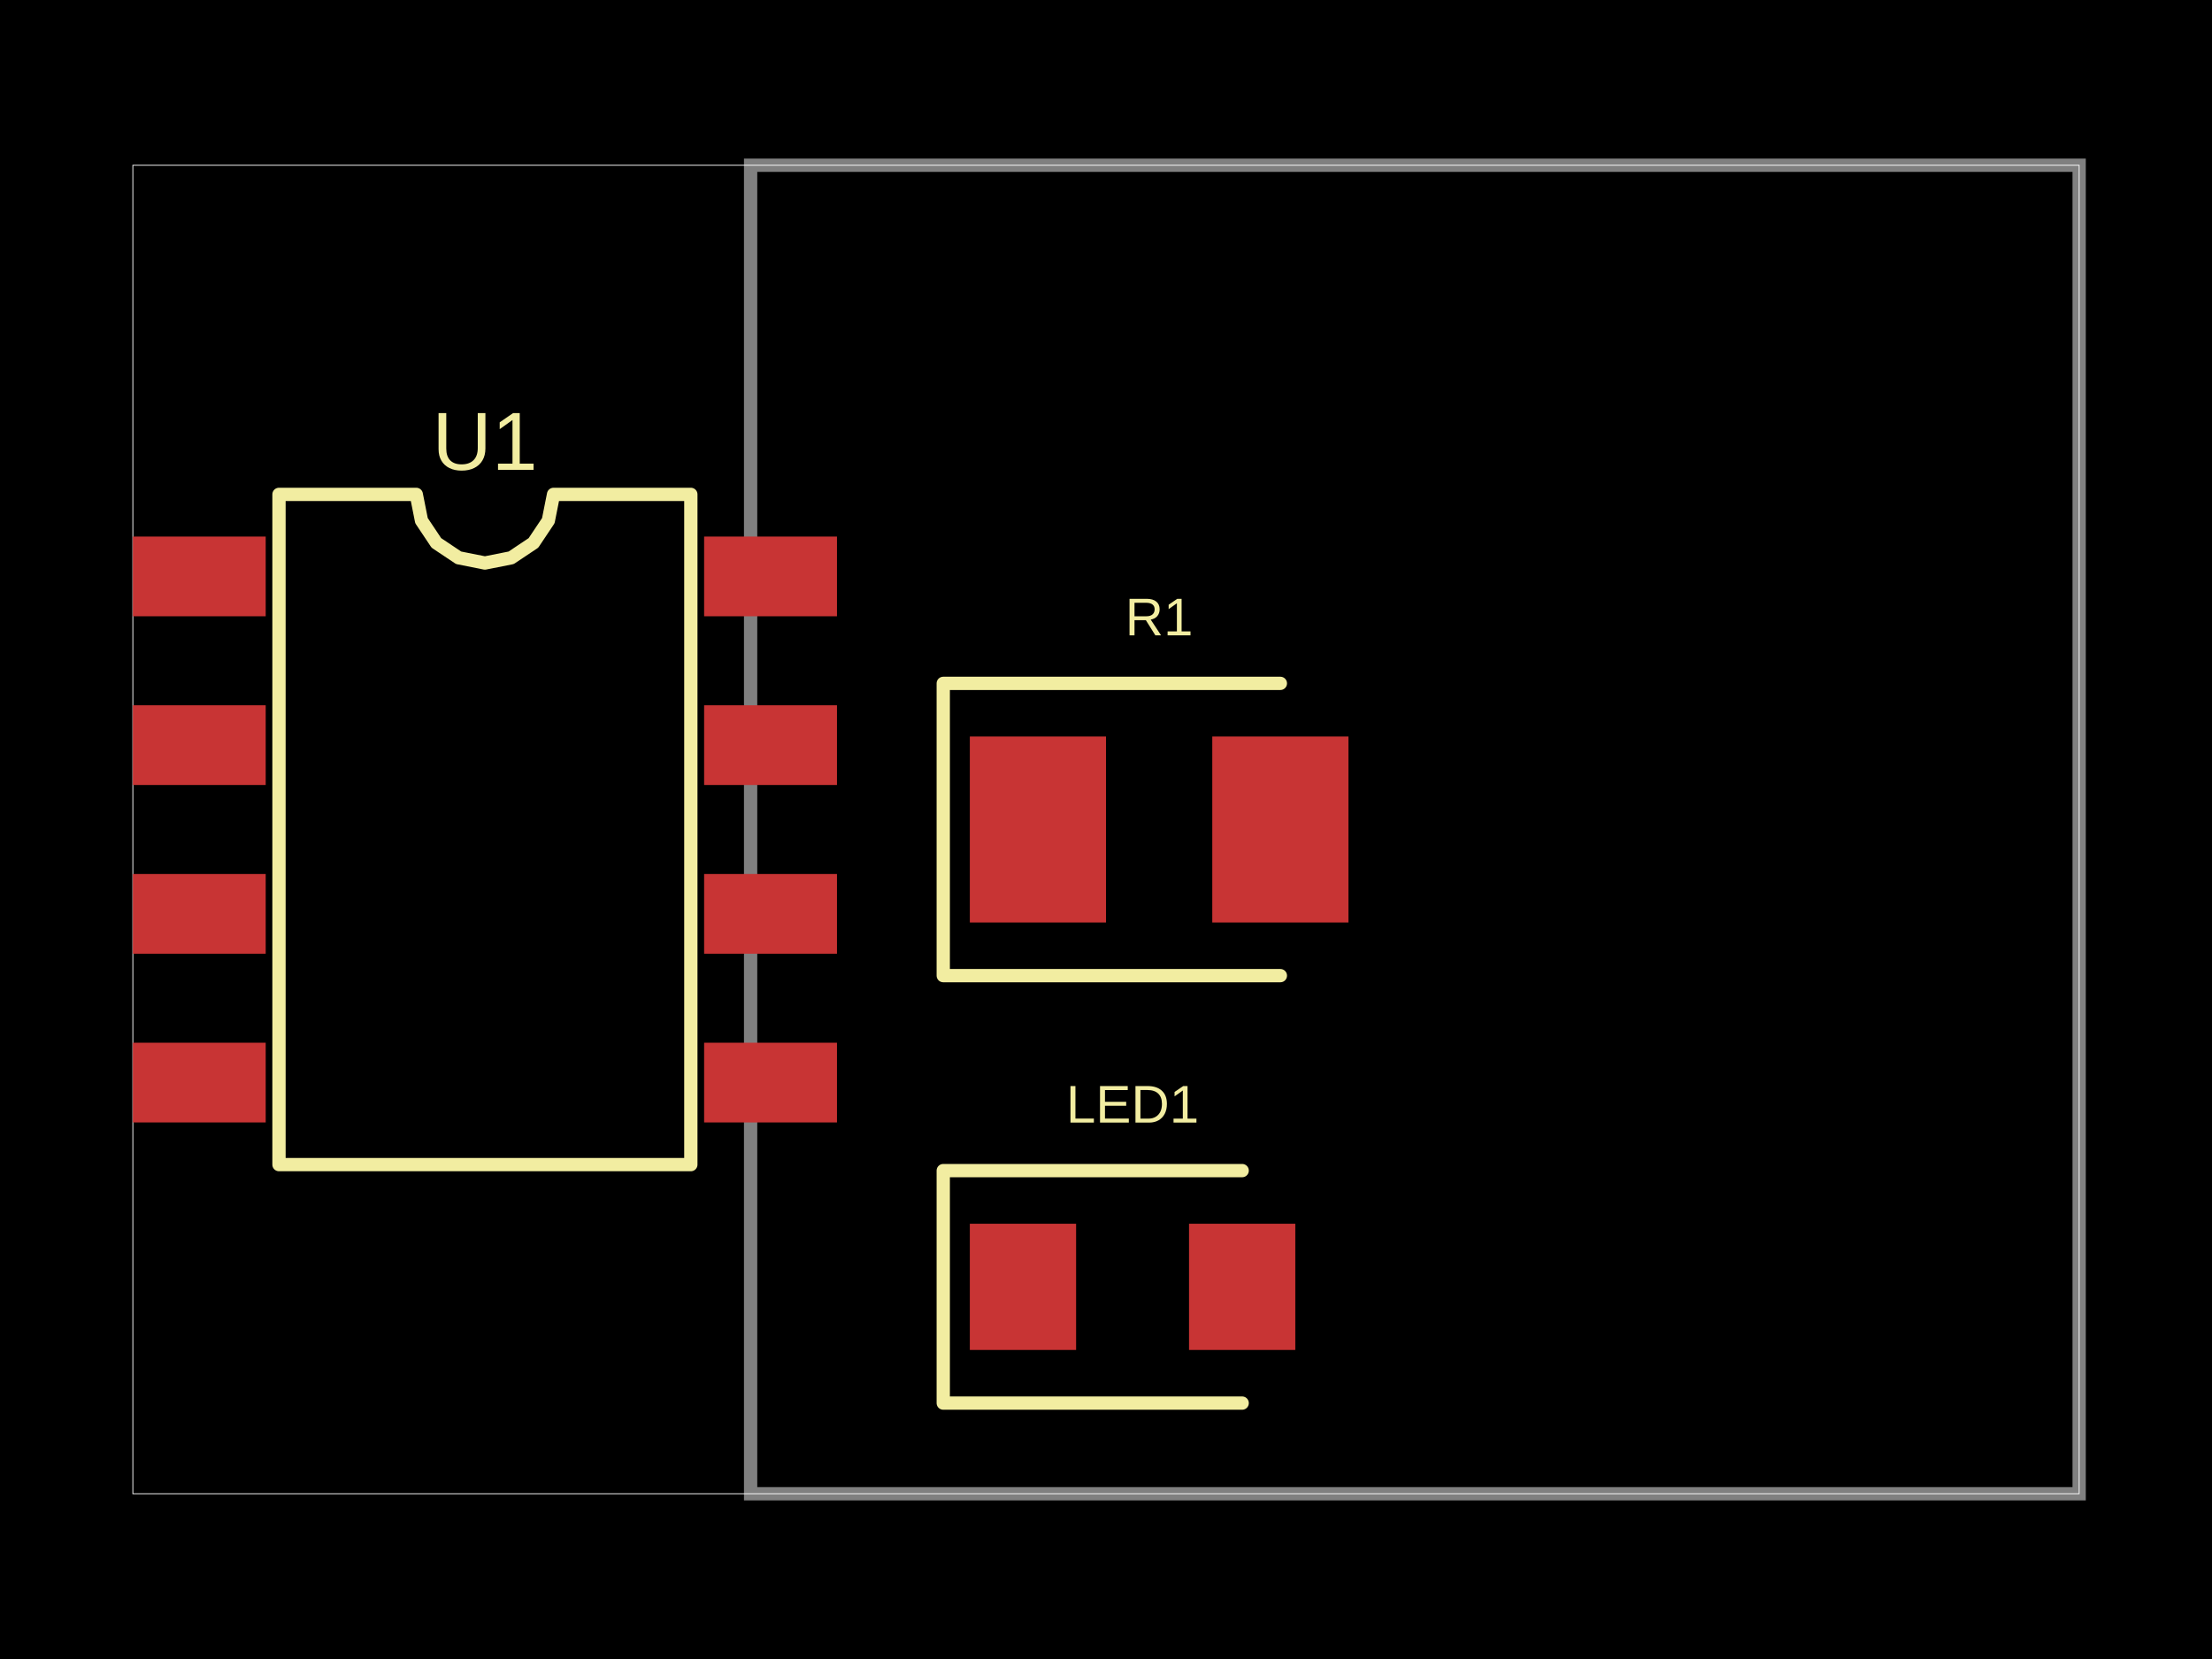
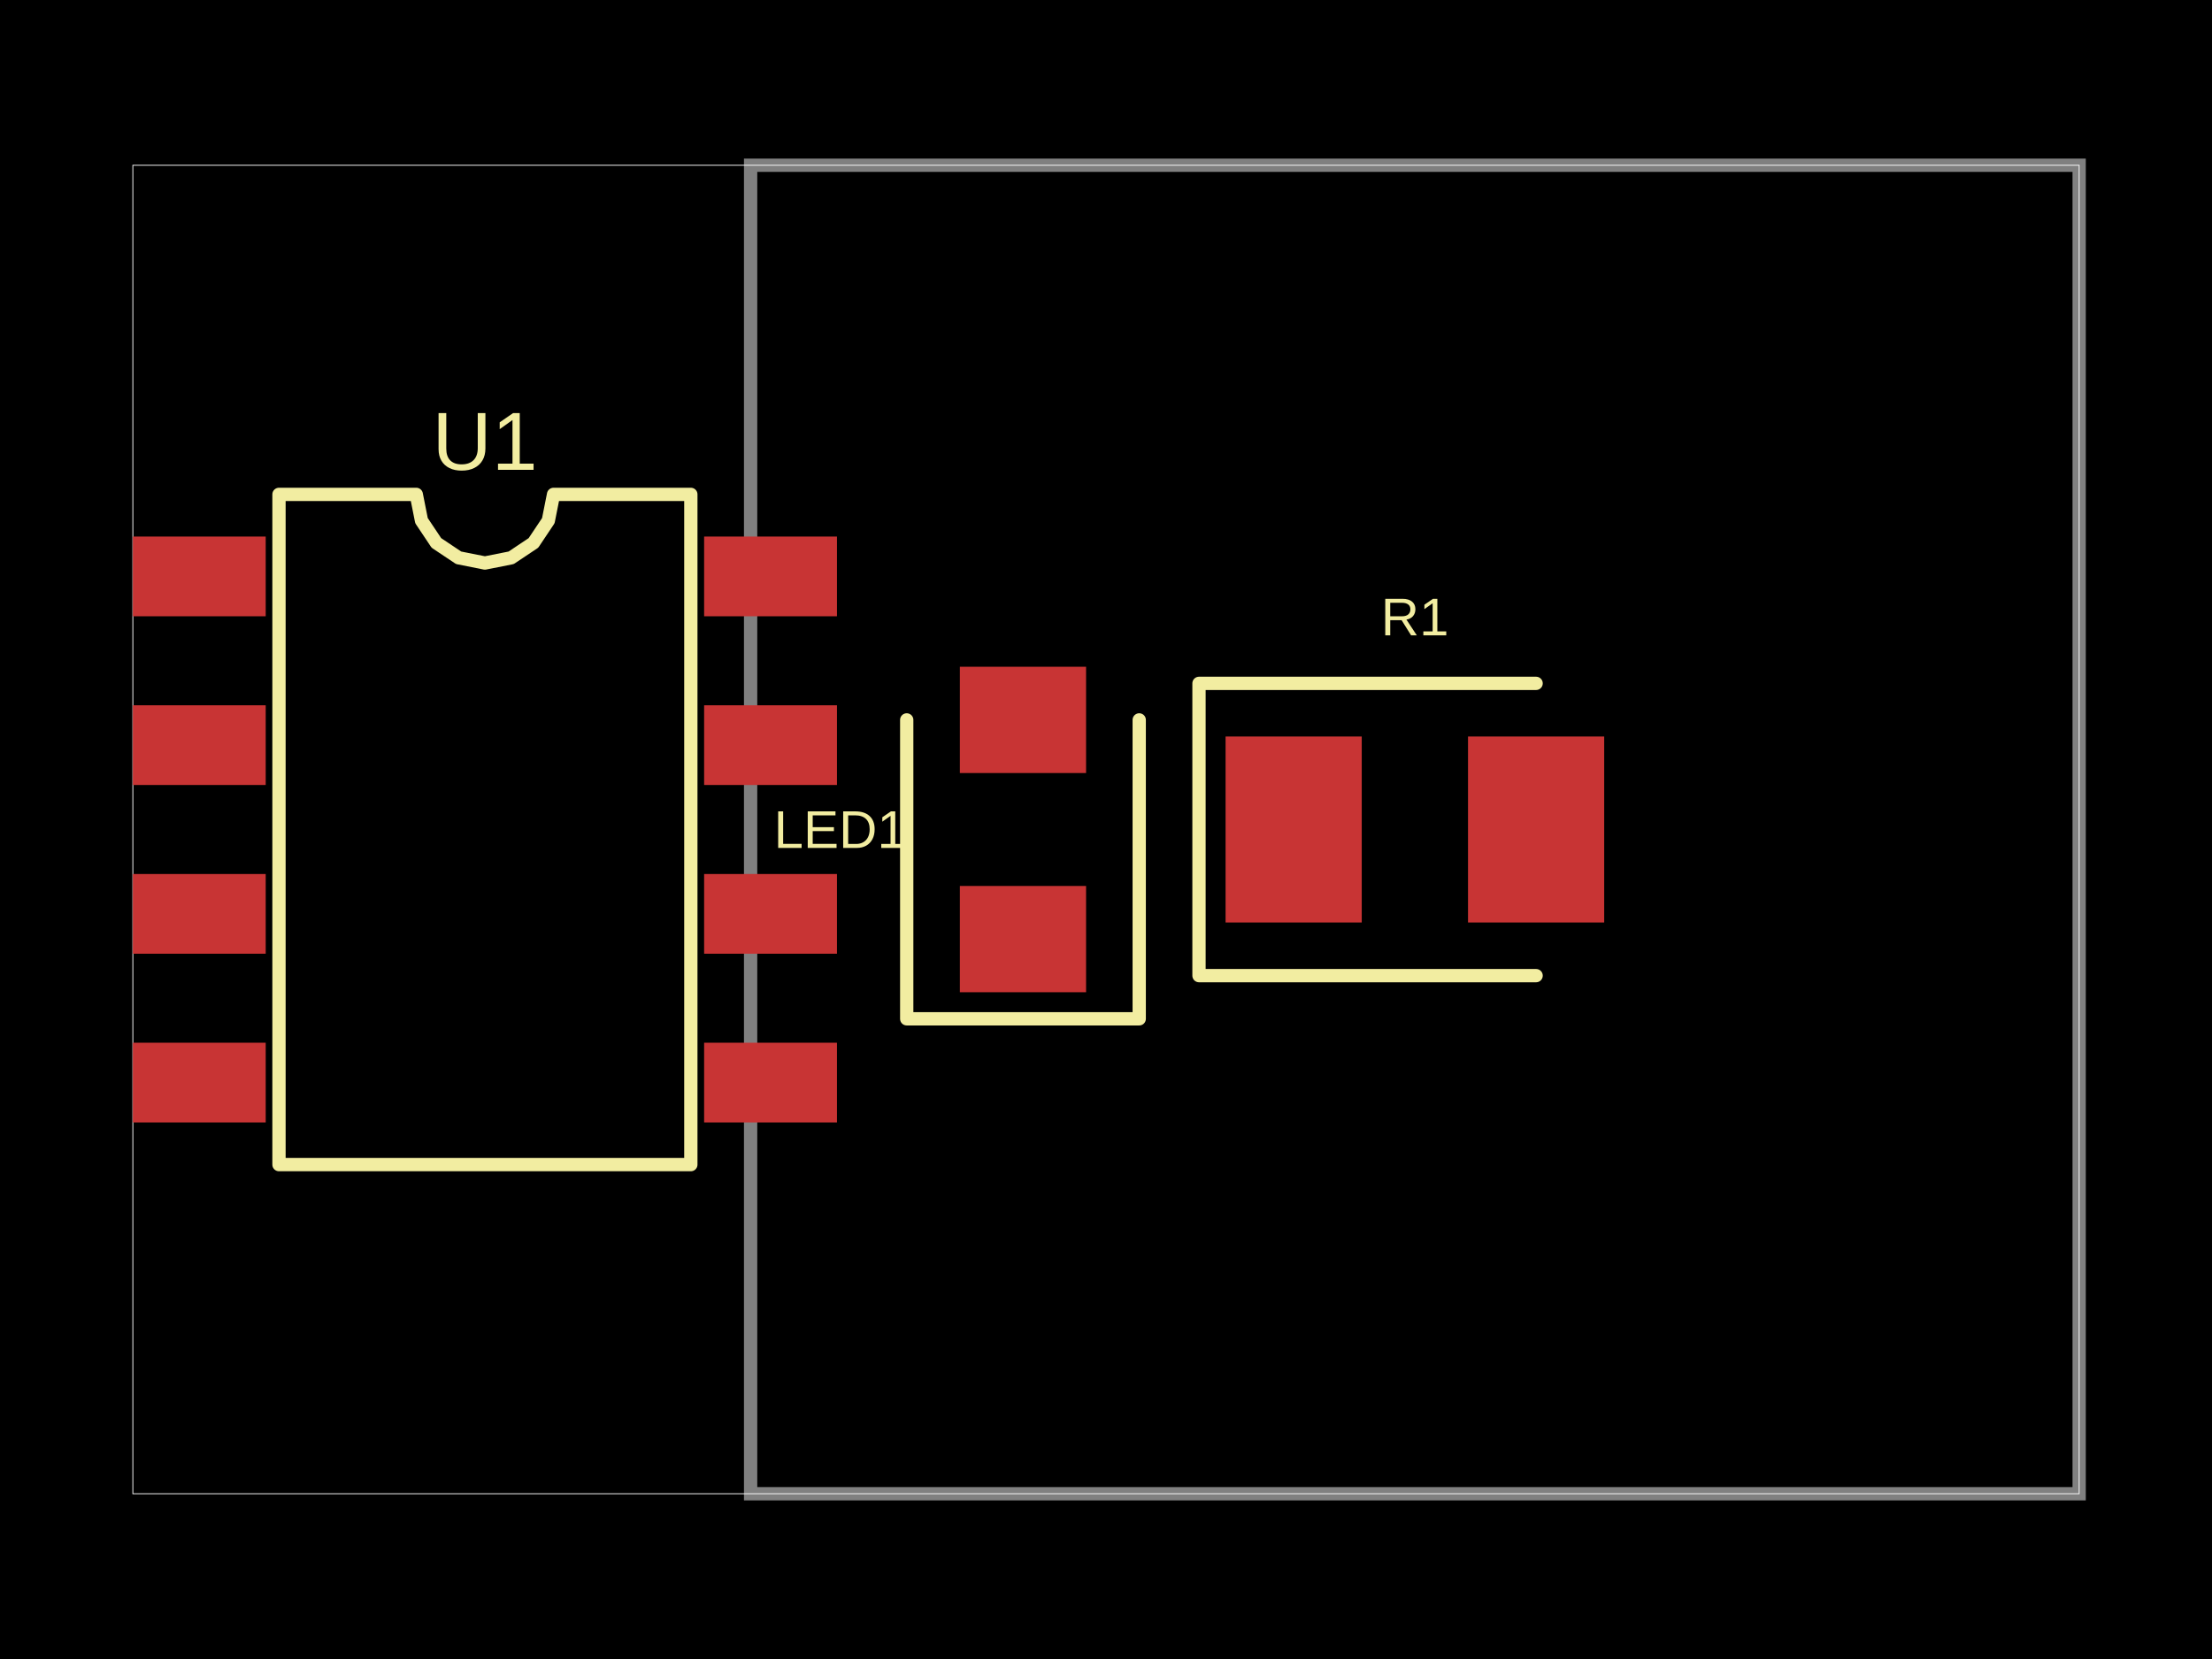
- <svg xmlns="http://www.w3.org/2000/svg" width="800" height="600" data-software-used-string="@tscircuit/core@0.0.909">
+ <svg xmlns="http://www.w3.org/2000/svg" width="800" height="600" data-software-used-string="@tscircuit/core@0.0.919">
  <style />
  <rect class="boundary" x="0" y="0" fill="#000" width="800" height="600" data-type="pcb_background" data-pcb-layer="global" />
  <rect class="pcb-boundary" fill="none" stroke="#fff" stroke-width="0.3" x="48.048" y="59.76" width="703.904" height="480.48" data-type="pcb_boundary" data-pcb-layer="global" />
  <path class="pcb-board" d="M 271.471 540.24 L 751.952 540.24 L 751.952 59.76 L 271.471 59.76 Z" fill="none" stroke="rgba(255, 255, 255, 0.5)" stroke-width="4.805" data-type="pcb_board" data-pcb-layer="board" />
  <rect class="pcb-pad" fill="rgb(200, 52, 52)" x="48.048" y="194.054" width="48.048" height="28.829" data-type="pcb_smtpad" data-pcb-layer="top" />
  <rect class="pcb-pad" fill="rgb(200, 52, 52)" x="48.048" y="255.075" width="48.048" height="28.829" data-type="pcb_smtpad" data-pcb-layer="top" />
  <rect class="pcb-pad" fill="rgb(200, 52, 52)" x="48.048" y="316.096" width="48.048" height="28.829" data-type="pcb_smtpad" data-pcb-layer="top" />
  <rect class="pcb-pad" fill="rgb(200, 52, 52)" x="48.048" y="377.117" width="48.048" height="28.829" data-type="pcb_smtpad" data-pcb-layer="top" />
  <rect class="pcb-pad" fill="rgb(200, 52, 52)" x="254.655" y="377.117" width="48.048" height="28.829" data-type="pcb_smtpad" data-pcb-layer="top" />
  <rect class="pcb-pad" fill="rgb(200, 52, 52)" x="254.655" y="316.096" width="48.048" height="28.829" data-type="pcb_smtpad" data-pcb-layer="top" />
  <rect class="pcb-pad" fill="rgb(200, 52, 52)" x="254.655" y="255.075" width="48.048" height="28.829" data-type="pcb_smtpad" data-pcb-layer="top" />
  <rect class="pcb-pad" fill="rgb(200, 52, 52)" x="254.655" y="194.054" width="48.048" height="28.829" data-type="pcb_smtpad" data-pcb-layer="top" />
-   <rect class="pcb-pad" fill="rgb(200, 52, 52)" x="350.751" y="266.366" width="49.249" height="67.267" data-type="pcb_smtpad" data-pcb-layer="top" />
-   <rect class="pcb-pad" fill="rgb(200, 52, 52)" x="438.438" y="266.366" width="49.249" height="67.267" data-type="pcb_smtpad" data-pcb-layer="top" />
-   <rect class="pcb-pad" fill="rgb(200, 52, 52)" x="350.751" y="442.583" width="38.438" height="45.646" data-type="pcb_smtpad" data-pcb-layer="top" />
-   <rect class="pcb-pad" fill="rgb(200, 52, 52)" x="430.03" y="442.583" width="38.438" height="45.646" data-type="pcb_smtpad" data-pcb-layer="top" />
+   <rect class="pcb-pad" fill="rgb(200, 52, 52)" x="443.243" y="266.366" width="49.249" height="67.267" data-type="pcb_smtpad" data-pcb-layer="top" />
+   <rect class="pcb-pad" fill="rgb(200, 52, 52)" x="530.931" y="266.366" width="49.249" height="67.267" data-type="pcb_smtpad" data-pcb-layer="top" />
+   <rect class="pcb-pad" fill="rgb(200, 52, 52)" x="347.147" y="320.42" width="45.646" height="38.438" data-type="pcb_smtpad" data-pcb-layer="top" />
+   <rect class="pcb-pad" fill="rgb(200, 52, 52)" x="347.147" y="241.141" width="45.646" height="38.438" data-type="pcb_smtpad" data-pcb-layer="top" />
  <path class="pcb-silkscreen pcb-silkscreen-top" d="M 100.901 421.201 L 100.901 178.799 L 150.551 178.799 L 152.44 188.299 L 157.822 196.353 L 165.875 201.734 L 175.375 203.624 L 184.875 201.734 L 192.929 196.353 L 198.311 188.299 L 200.2 178.799 L 249.85 178.799 L 249.85 421.201 L 100.901 421.201 Z" fill="none" stroke="#f2eda1" stroke-width="4.805" stroke-linecap="round" stroke-linejoin="round" data-pcb-component-id="pcb_component_0" data-pcb-silkscreen-path-id="pcb_silkscreen_path_0" data-type="pcb_silkscreen_path" data-pcb-layer="top" />
  <text x="0" y="0" dx="0" dy="0" fill="#f2eda1" font-family="Arial, sans-serif" font-size="29.81" text-anchor="middle" dominant-baseline="central" transform="matrix(1,0,0,1,175.3754,159.5796)" class="pcb-silkscreen-text pcb-silkscreen-top" data-pcb-silkscreen-text-id="pcb_component_0" stroke="none" data-type="pcb_silkscreen_text" data-pcb-layer="top">U1</text>
-   <path class="pcb-silkscreen pcb-silkscreen-top" d="M 463.063 247.147 L 341.141 247.147 L 341.141 352.853 L 463.063 352.853" fill="none" stroke="#f2eda1" stroke-width="4.805" stroke-linecap="round" stroke-linejoin="round" data-pcb-component-id="pcb_component_1" data-pcb-silkscreen-path-id="pcb_silkscreen_path_1" data-type="pcb_silkscreen_path" data-pcb-layer="top" />
-   <text x="0" y="0" dx="0" dy="0" fill="#f2eda1" font-family="Arial, sans-serif" font-size="19.219" text-anchor="middle" dominant-baseline="central" transform="matrix(1,0,0,1,419.2192,223.1231)" class="pcb-silkscreen-text pcb-silkscreen-top" data-pcb-silkscreen-text-id="pcb_component_1" stroke="none" data-type="pcb_silkscreen_text" data-pcb-layer="top">R1</text>
-   <path class="pcb-silkscreen pcb-silkscreen-top" d="M 449.249 423.363 L 341.141 423.363 L 341.141 507.447 L 449.249 507.447" fill="none" stroke="#f2eda1" stroke-width="4.805" stroke-linecap="round" stroke-linejoin="round" data-pcb-component-id="pcb_component_2" data-pcb-silkscreen-path-id="pcb_silkscreen_path_2" data-type="pcb_silkscreen_path" data-pcb-layer="top" />
-   <text x="0" y="0" dx="0" dy="0" fill="#f2eda1" font-family="Arial, sans-serif" font-size="19.219" text-anchor="middle" dominant-baseline="central" transform="matrix(1,0,0,1,409.6096,399.3393)" class="pcb-silkscreen-text pcb-silkscreen-top" data-pcb-silkscreen-text-id="pcb_component_2" stroke="none" data-type="pcb_silkscreen_text" data-pcb-layer="top">LED1</text>
+   <path class="pcb-silkscreen pcb-silkscreen-top" d="M 555.556 247.147 L 433.634 247.147 L 433.634 352.853 L 555.556 352.853" fill="none" stroke="#f2eda1" stroke-width="4.805" stroke-linecap="round" stroke-linejoin="round" data-pcb-component-id="pcb_component_1" data-pcb-silkscreen-path-id="pcb_silkscreen_path_1" data-type="pcb_silkscreen_path" data-pcb-layer="top" />
+   <text x="0" y="0" dx="0" dy="0" fill="#f2eda1" font-family="Arial, sans-serif" font-size="19.219" text-anchor="middle" dominant-baseline="central" transform="matrix(1,0,0,1,511.7117,223.1231)" class="pcb-silkscreen-text pcb-silkscreen-top" data-pcb-silkscreen-text-id="pcb_component_1" stroke="none" data-type="pcb_silkscreen_text" data-pcb-layer="top">R1</text>
+   <path class="pcb-silkscreen pcb-silkscreen-top" d="M 327.928 260.36 L 327.928 368.468 L 412.012 368.468 L 412.012 260.36" fill="none" stroke="#f2eda1" stroke-width="4.805" stroke-linecap="round" stroke-linejoin="round" data-pcb-component-id="pcb_component_2" data-pcb-silkscreen-path-id="pcb_silkscreen_path_2" data-type="pcb_silkscreen_path" data-pcb-layer="top" />
+   <text x="0" y="0" dx="0" dy="0" fill="#f2eda1" font-family="Arial, sans-serif" font-size="19.219" text-anchor="middle" dominant-baseline="central" transform="matrix(1,0,0,1,303.9039,300)" class="pcb-silkscreen-text pcb-silkscreen-top" data-pcb-silkscreen-text-id="pcb_component_2" stroke="none" data-type="pcb_silkscreen_text" data-pcb-layer="top">LED1</text>
</svg>
